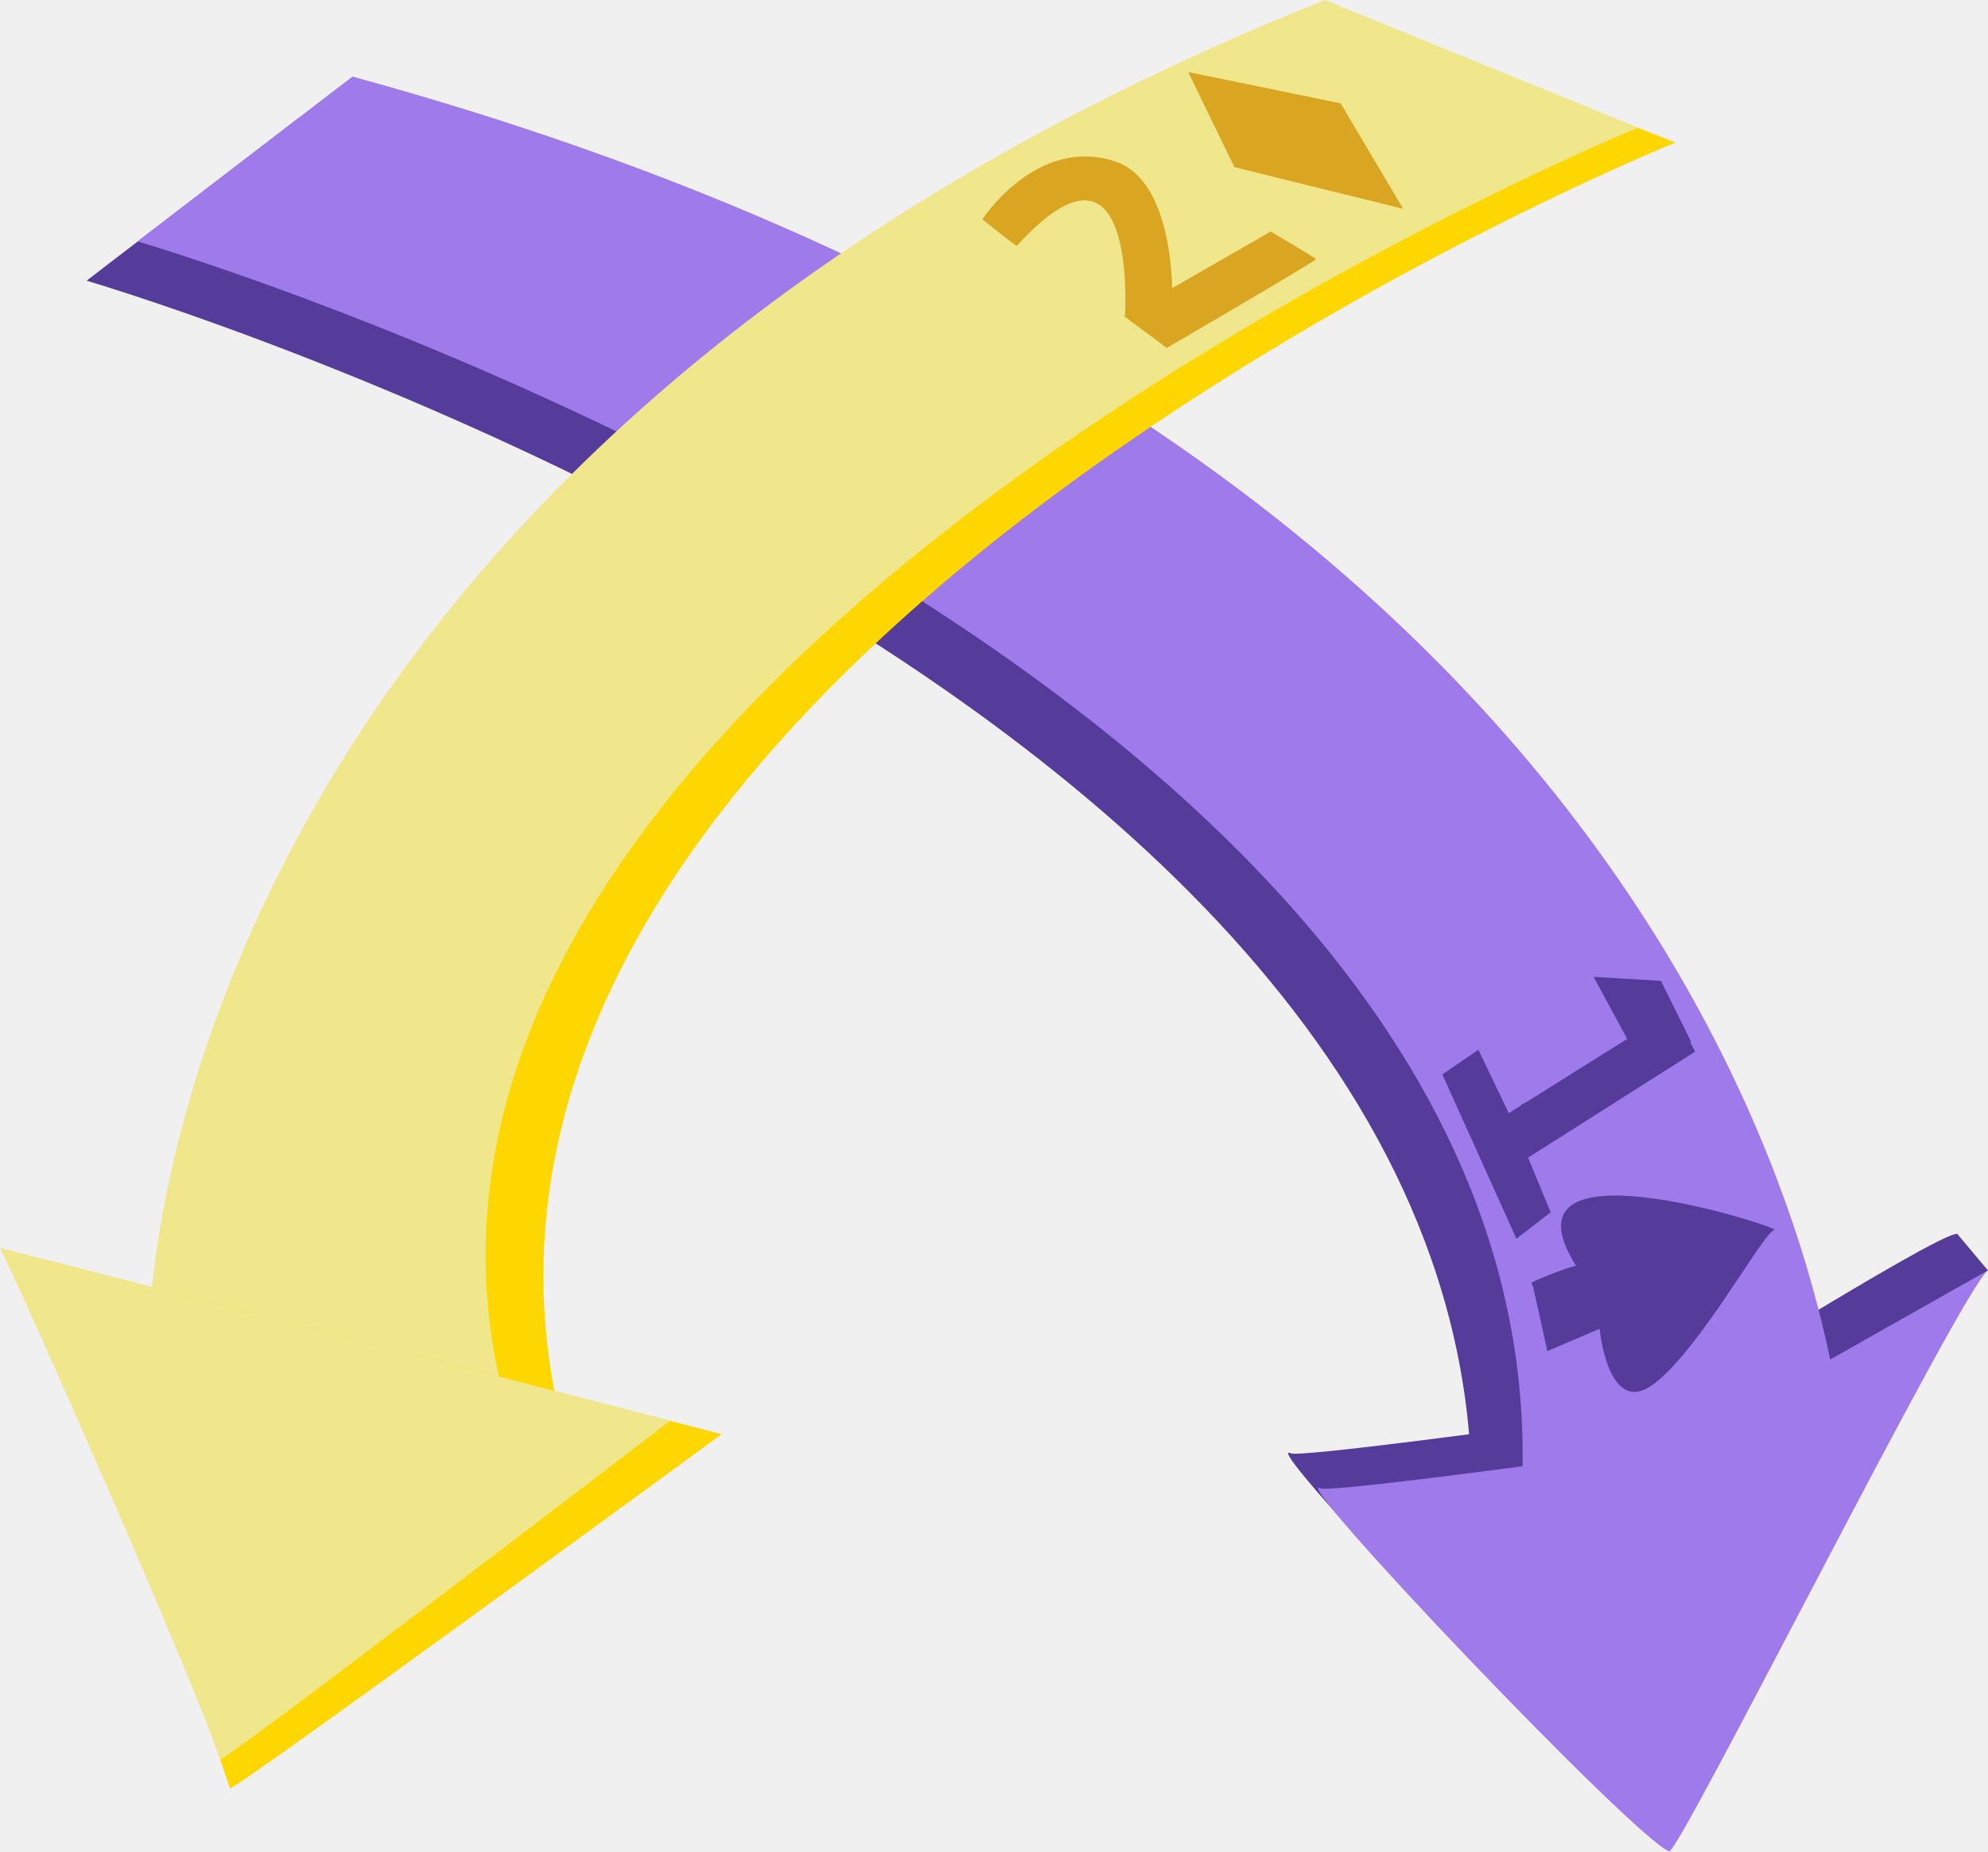
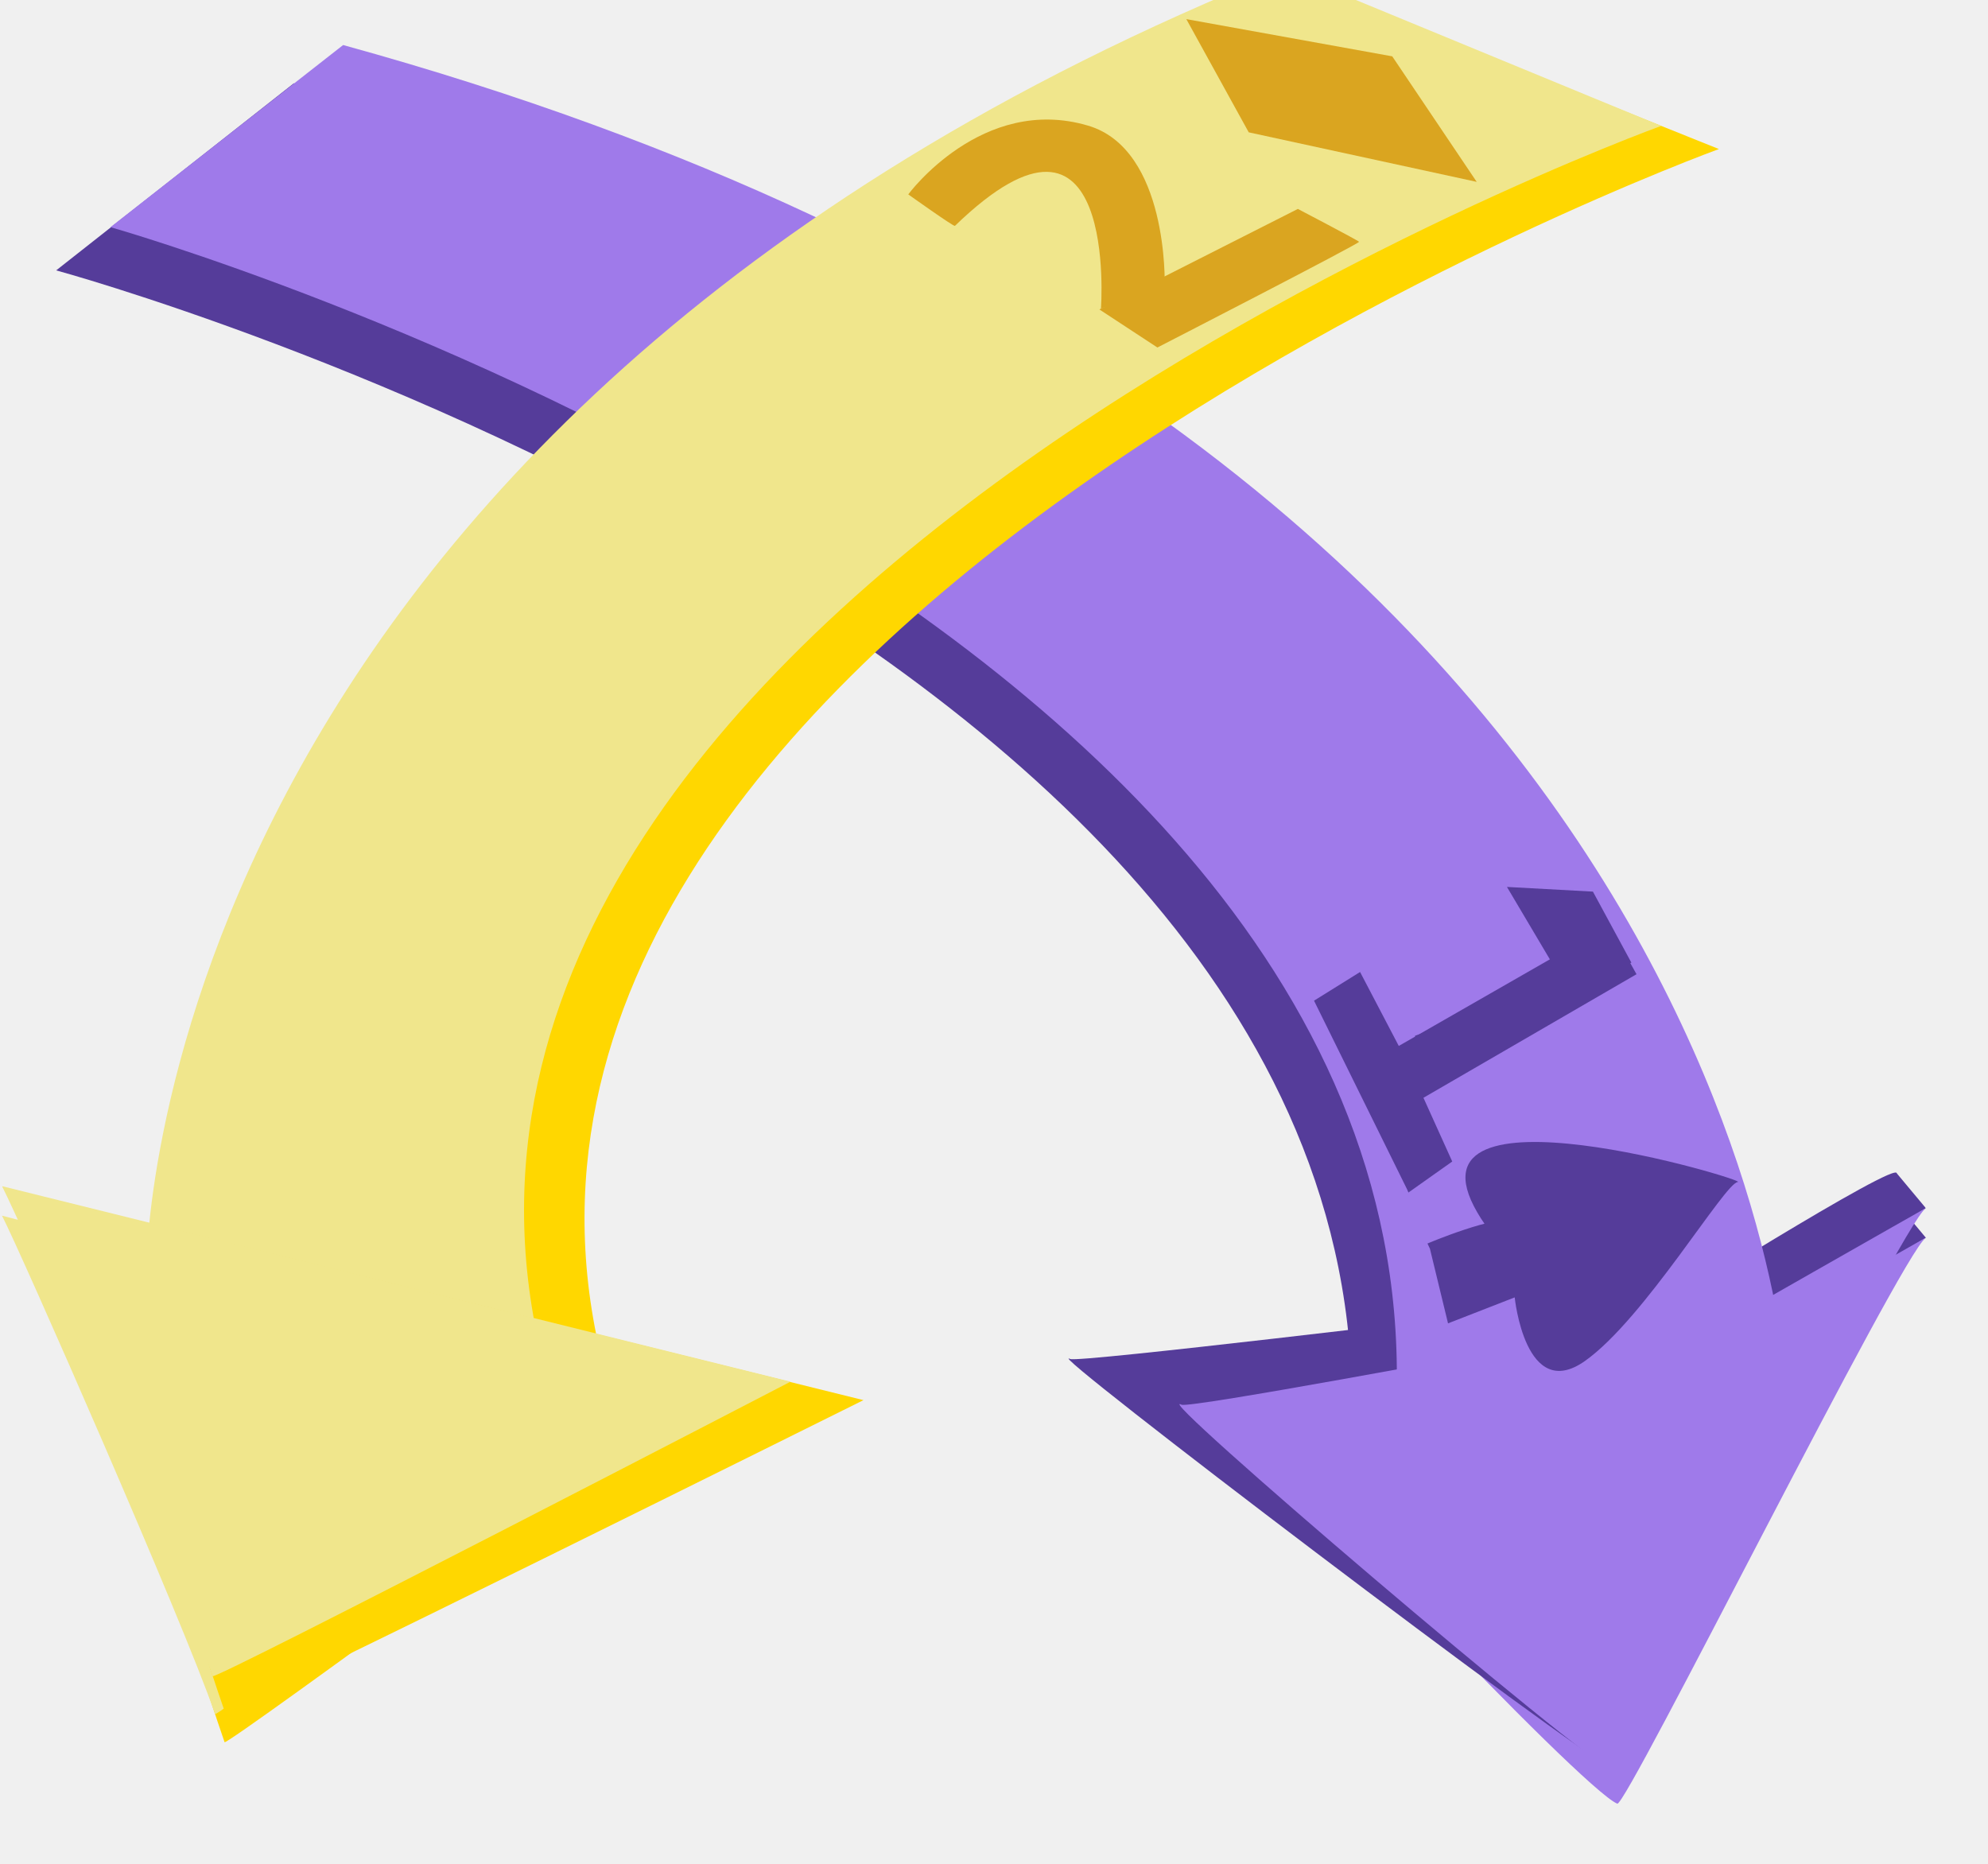
- <svg xmlns="http://www.w3.org/2000/svg" viewBox="0 0 131 122" fill="none">
-   <g clip-path="url(#clip0_198_5996)">
-     <path d="M5.705 18.496C5.705 18.496 105.318 47.604 96.413 105.775C95.352 112.702 118.251 99.221 118.251 99.221C118.251 99.221 116.057 33.936 19.868 7.636" fill="#553C9A" />
-     <path d="M98.993 94.223C98.993 94.223 85.587 96.028 85.058 95.769C82.651 94.588 105.583 118.697 108.007 119.688C108.62 119.939 127.247 83.226 128.712 81.766C131.54 78.947 113.666 90.083 113.666 90.083L98.993 94.223Z" fill="#553C9A" />
-     <path d="M9.063 15.905C9.063 15.905 108.676 45.013 99.771 103.184C98.711 110.111 121.609 96.63 121.609 96.63C121.609 96.63 119.416 31.345 23.227 5.045" fill="#9F7AEA" />
-     <path d="M128.986 81.325L131 83.719L125.612 87.05L125.117 86.212L128.986 81.325Z" fill="#553C9A" />
-     <path d="M100.971 96.534C100.971 96.534 87.566 98.338 87.037 98.079C84.629 96.899 107.561 121.007 109.986 121.999C110.598 122.249 129.279 84.918 130.995 83.721C131.159 83.606 115.644 92.393 115.644 92.393L100.971 96.534Z" fill="#9F7AEA" />
-     <path d="M89.167 1.032L110.409 9.394C110.409 9.394 22.413 44.821 37.562 95.91C39.639 102.915 13.764 88.963 13.764 88.963C13.764 88.963 11.349 32.073 89.167 1.032Z" fill="#FFD700" />
-     <path d="M87.308 0L107.943 8.409C107.943 8.409 15.922 46.039 34.472 96.131C36.993 102.94 9.824 87.931 9.824 87.931C9.824 87.931 9.49 31.041 87.308 0Z" fill="#F0E68C" />
-     <path d="M3.398 83.111L47.557 94.506C47.557 94.506 15.263 118.151 15.155 117.84C12.935 111.471 4.662 85.541 3.398 83.111Z" fill="#FFD700" />
-     <path d="M92.462 13.759L81.342 11.016L78.297 4.748L88.34 6.809L92.462 13.759Z" fill="#DAA520" />
-     <path d="M0 82.229L44.159 93.624C44.159 93.624 14.618 116.246 14.51 115.935C12.29 109.566 1.264 84.659 0 82.229Z" fill="#F0E68C" />
-     <path d="M110.292 66.534L111.7 69.3L100.694 76.285L102.183 79.885L99.918 81.637C99.918 81.637 98.299 75.29 97.522 74.543" fill="#553C9A" />
-     <path d="M111.437 68.65L109.449 64.634L105.008 64.37L107.383 68.753L99.849 74.25L97.422 69.176L95.043 70.796L99.924 81.622L100.264 72.772L111.437 68.65Z" fill="#553C9A" />
-     <path d="M101.028 84.813L101.964 89.03L105.409 87.561C105.409 87.561 105.956 93.54 109.036 91.158C112.116 88.777 116.267 81.081 116.933 81.042C117.599 81.003 99.348 74.983 103.469 82.753C105.529 86.638 106.876 83.447 105.633 83.168C104.389 82.89 100.903 84.52 100.903 84.52L101.028 84.813Z" fill="#553C9A" />
-     <path d="M76.886 22.928C76.886 22.928 86.743 17.177 86.722 17.077C86.709 17.019 83.737 15.257 83.737 15.257L74.056 20.82L76.886 22.928Z" fill="#DAA520" />
-     <path d="M74.132 20.776C74.132 20.776 75.003 7.409 67.01 16.194C66.958 16.251 64.733 14.452 64.733 14.452C64.733 14.452 68.332 8.906 73.509 10.648C77.428 11.967 77.242 19.448 77.242 19.448L74.132 20.776Z" fill="#DAA520" />
+ <svg xmlns="http://www.w3.org/2000/svg" width="32" height="30" viewBox="0 0 33 31" fill="none">
+   <g clip-path="url(#clip0_582_1547)">
+     <path d="M1.394 4.548C1.394 4.548 25.726 11.706 23.551 26.011C23.292 27.714 28.886 24.399 28.886 24.399C28.886 24.399 28.35 8.345 4.853 1.878" fill="#553C9A" />
+     <path d="M24.181 23.17C24.181 23.17 20.907 23.613 20.778 23.55C20.189 23.259 25.791 29.188 26.383 29.432C26.533 29.493 31.083 20.465 31.441 20.106C32.132 19.413 27.766 22.151 27.766 22.151L24.181 23.17Z" fill="#553C9A" />
+     <path d="M2.214 3.911C2.214 3.911 26.547 11.069 24.372 25.373C24.113 27.077 29.706 23.762 29.706 23.762C29.706 23.762 29.171 7.708 5.674 1.241" fill="#9F7AEA" />
+     <path d="M31.508 19.998L32 20.587L30.684 21.406L30.563 21.2L31.508 19.998Z" fill="#553C9A" />
+     <path d="M24.665 23.738C24.665 23.738 21.39 24.182 21.261 24.118C20.673 23.828 26.275 29.756 26.867 30C27.016 30.061 31.58 20.881 31.999 20.587C32.039 20.559 28.249 22.72 28.249 22.72L24.665 23.738Z" fill="#9F7AEA" />
+     <path d="M21.781 0.254L26.97 2.31C26.97 2.31 5.475 11.022 9.176 23.584C9.683 25.307 3.362 21.876 3.362 21.876C3.362 21.876 2.772 7.887 21.781 0.254Z" fill="#FFD700" />
+     <path d="M21.327 0L26.368 2.068C26.368 2.068 3.889 11.321 8.421 23.639C9.036 25.313 2.4 21.622 2.4 21.622C2.4 21.622 2.318 7.633 21.327 0Z" fill="#F0E68C" />
+     <path d="M0.83 20.437L11.617 23.239C11.617 23.239 3.728 29.054 3.702 28.977C3.16 27.411 1.139 21.035 0.83 20.437Z" fill="#FFD700" />
+     <path d="M22.586 3.383L19.87 2.709L19.126 1.167L21.579 1.674L22.586 3.383Z" fill="#DAA520" />
+     <path d="M0 20.22L10.787 23.022C10.787 23.022 3.571 28.585 3.544 28.509C3.002 26.942 0.309 20.818 0 20.22Z" fill="#F0E68C" />
+     <path d="M26.942 16.361L27.286 17.041L24.597 18.758L24.961 19.644L24.408 20.075C24.408 20.075 24.012 18.514 23.822 18.33" fill="#553C9A" />
+     <path d="M27.221 16.881L26.735 15.894L25.651 15.829L26.231 16.906L24.39 18.258L23.797 17.011L23.216 17.409L24.409 20.071L24.492 17.895L27.221 16.881Z" fill="#553C9A" />
+     <path d="M24.678 20.856L24.907 21.893L25.749 21.532C25.749 21.532 25.882 23.002 26.635 22.416C27.387 21.83 28.401 19.938 28.564 19.928C28.726 19.919 24.268 18.439 25.275 20.349C25.778 21.304 26.107 20.52 25.803 20.451C25.5 20.383 24.648 20.784 24.648 20.784L24.678 20.856Z" fill="#553C9A" />
+     <path d="M18.781 5.638C18.781 5.638 21.189 4.224 21.184 4.199C21.181 4.185 20.455 3.752 20.455 3.752L18.09 5.12L18.781 5.638Z" fill="#DAA520" />
+     <path d="M18.108 5.109C18.108 5.109 18.321 1.822 16.369 3.982C16.356 3.996 15.812 3.554 15.812 3.554C15.812 3.554 16.692 2.19 17.956 2.618C18.914 2.942 18.868 4.782 18.868 4.782L18.108 5.109Z" fill="#DAA520" />
+     <g clip-path="url(#clip1_582_1547)">
+       <mask id="mask0_582_1547" style="mask-type:luminance" maskUnits="userSpaceOnUse" x="0" y="-1" width="32" height="31">
+         <path d="M32 -0.492H0V29.508H32V-0.492Z" fill="white" />
+       </mask>
+       <g mask="url(#mask0_582_1547)">
+         <path d="M0.901 4.497C0.901 4.497 24.488 10.902 22.313 25.207C22.054 26.91 28.886 23.907 28.886 23.907C28.886 23.907 28.35 7.853 4.853 1.386" fill="#553C9A" />
+         <path d="M24.433 21.879C24.433 21.879 17.897 22.668 17.768 22.604C17.18 22.314 26.217 29.183 26.809 29.427C26.959 29.488 31.083 19.974 31.441 19.615C32.132 18.922 27.766 21.66 27.766 21.66L24.433 21.879Z" fill="#553C9A" />
+         <path d="M1.804 3.778C1.804 3.778 25.233 10.412 23.058 24.716C22.799 26.419 29.706 23.27 29.706 23.27C29.706 23.27 29.171 7.216 5.674 0.749" fill="#9F7AEA" />
+         <path d="M31.508 19.506L32 20.095L30.684 20.914L30.563 20.708L31.508 19.506Z" fill="#553C9A" />
+         <path d="M24.829 22.477C24.829 22.477 19.748 23.428 19.619 23.364C19.031 23.074 26.274 29.264 26.867 29.508C27.016 29.57 31.58 20.39 31.999 20.095C32.039 20.067 28.249 22.228 28.249 22.228L24.829 22.477Z" fill="#9F7AEA" />
+         <path d="M21.781 -0.238L28.558 2.479C28.558 2.479 6.405 10.53 10.106 23.093C10.614 24.815 3.362 21.384 3.362 21.384C3.362 21.384 2.772 7.395 21.781 -0.238Z" fill="#FFD700" />
+         <path d="M21.327 -0.492L27.598 2.094C27.598 2.094 4.776 10.347 9.269 23.56C9.614 25.468 2.4 21.131 2.4 21.131C2.4 21.131 2.318 7.141 21.327 -0.492Z" fill="#F0E68C" />
+         <path d="M0.83 19.946L14.329 23.288C14.329 23.288 3.735 28.558 3.709 28.481C3.166 26.915 1.139 20.543 0.83 19.946Z" fill="#FFD700" />
+         <path d="M24.529 3.025L20.737 2.201L19.699 0.318L23.124 0.937L24.529 3.025Z" fill="#DAA520" />
+         <path d="M0 19.729L13.115 22.981C13.115 22.981 3.53 27.956 3.503 27.879C2.961 26.313 0.309 20.326 0 19.729Z" fill="#F0E68C" />
+         <path d="M26.734 15.39L27.187 16.204L23.643 18.259L24.122 19.319L23.393 19.835C23.393 19.835 22.872 17.967 22.622 17.747" fill="#553C9A" />
+         <path d="M27.102 16.012L26.462 14.83L25.032 14.752L25.797 16.043L23.371 17.661L22.589 16.167L21.823 16.644L23.395 19.831L23.505 17.226L27.102 16.012Z" fill="#553C9A" />
+         <path d="M23.751 20.77L24.052 22.011L25.161 21.579C25.161 21.579 25.337 23.338 26.329 22.637C27.321 21.936 28.658 19.671 28.872 19.66C29.087 19.648 23.21 17.876 24.537 20.163C25.2 21.307 25.634 20.367 25.233 20.285C24.833 20.204 23.71 20.683 23.71 20.683L23.751 20.77Z" fill="#553C9A" />
+         <path d="M19.218 5.78C19.218 5.78 22.579 4.052 22.572 4.022C22.568 4.005 21.554 3.475 21.554 3.475L18.253 5.147L19.218 5.78Z" fill="#DAA520" />
+         <path d="M18.279 5.133C18.279 5.133 18.576 1.117 15.85 3.757C15.832 3.774 15.074 3.233 15.074 3.233C15.074 3.233 16.301 1.567 18.066 2.09C19.403 2.487 19.339 4.734 19.339 4.734L18.279 5.133Z" fill="#DAA520" />
+       </g>
+     </g>
  </g>
  <defs>
-     <clipPath id="clip0_198_5996">
-       <rect width="131" height="122" fill="white" />
+     <clipPath id="clip0_582_1547">
+       <rect width="32" height="30" fill="white" />
+     </clipPath>
+     <clipPath id="clip1_582_1547">
+       <rect width="32" height="30" fill="white" transform="translate(0 -0.491699)" />
    </clipPath>
  </defs>
</svg>
